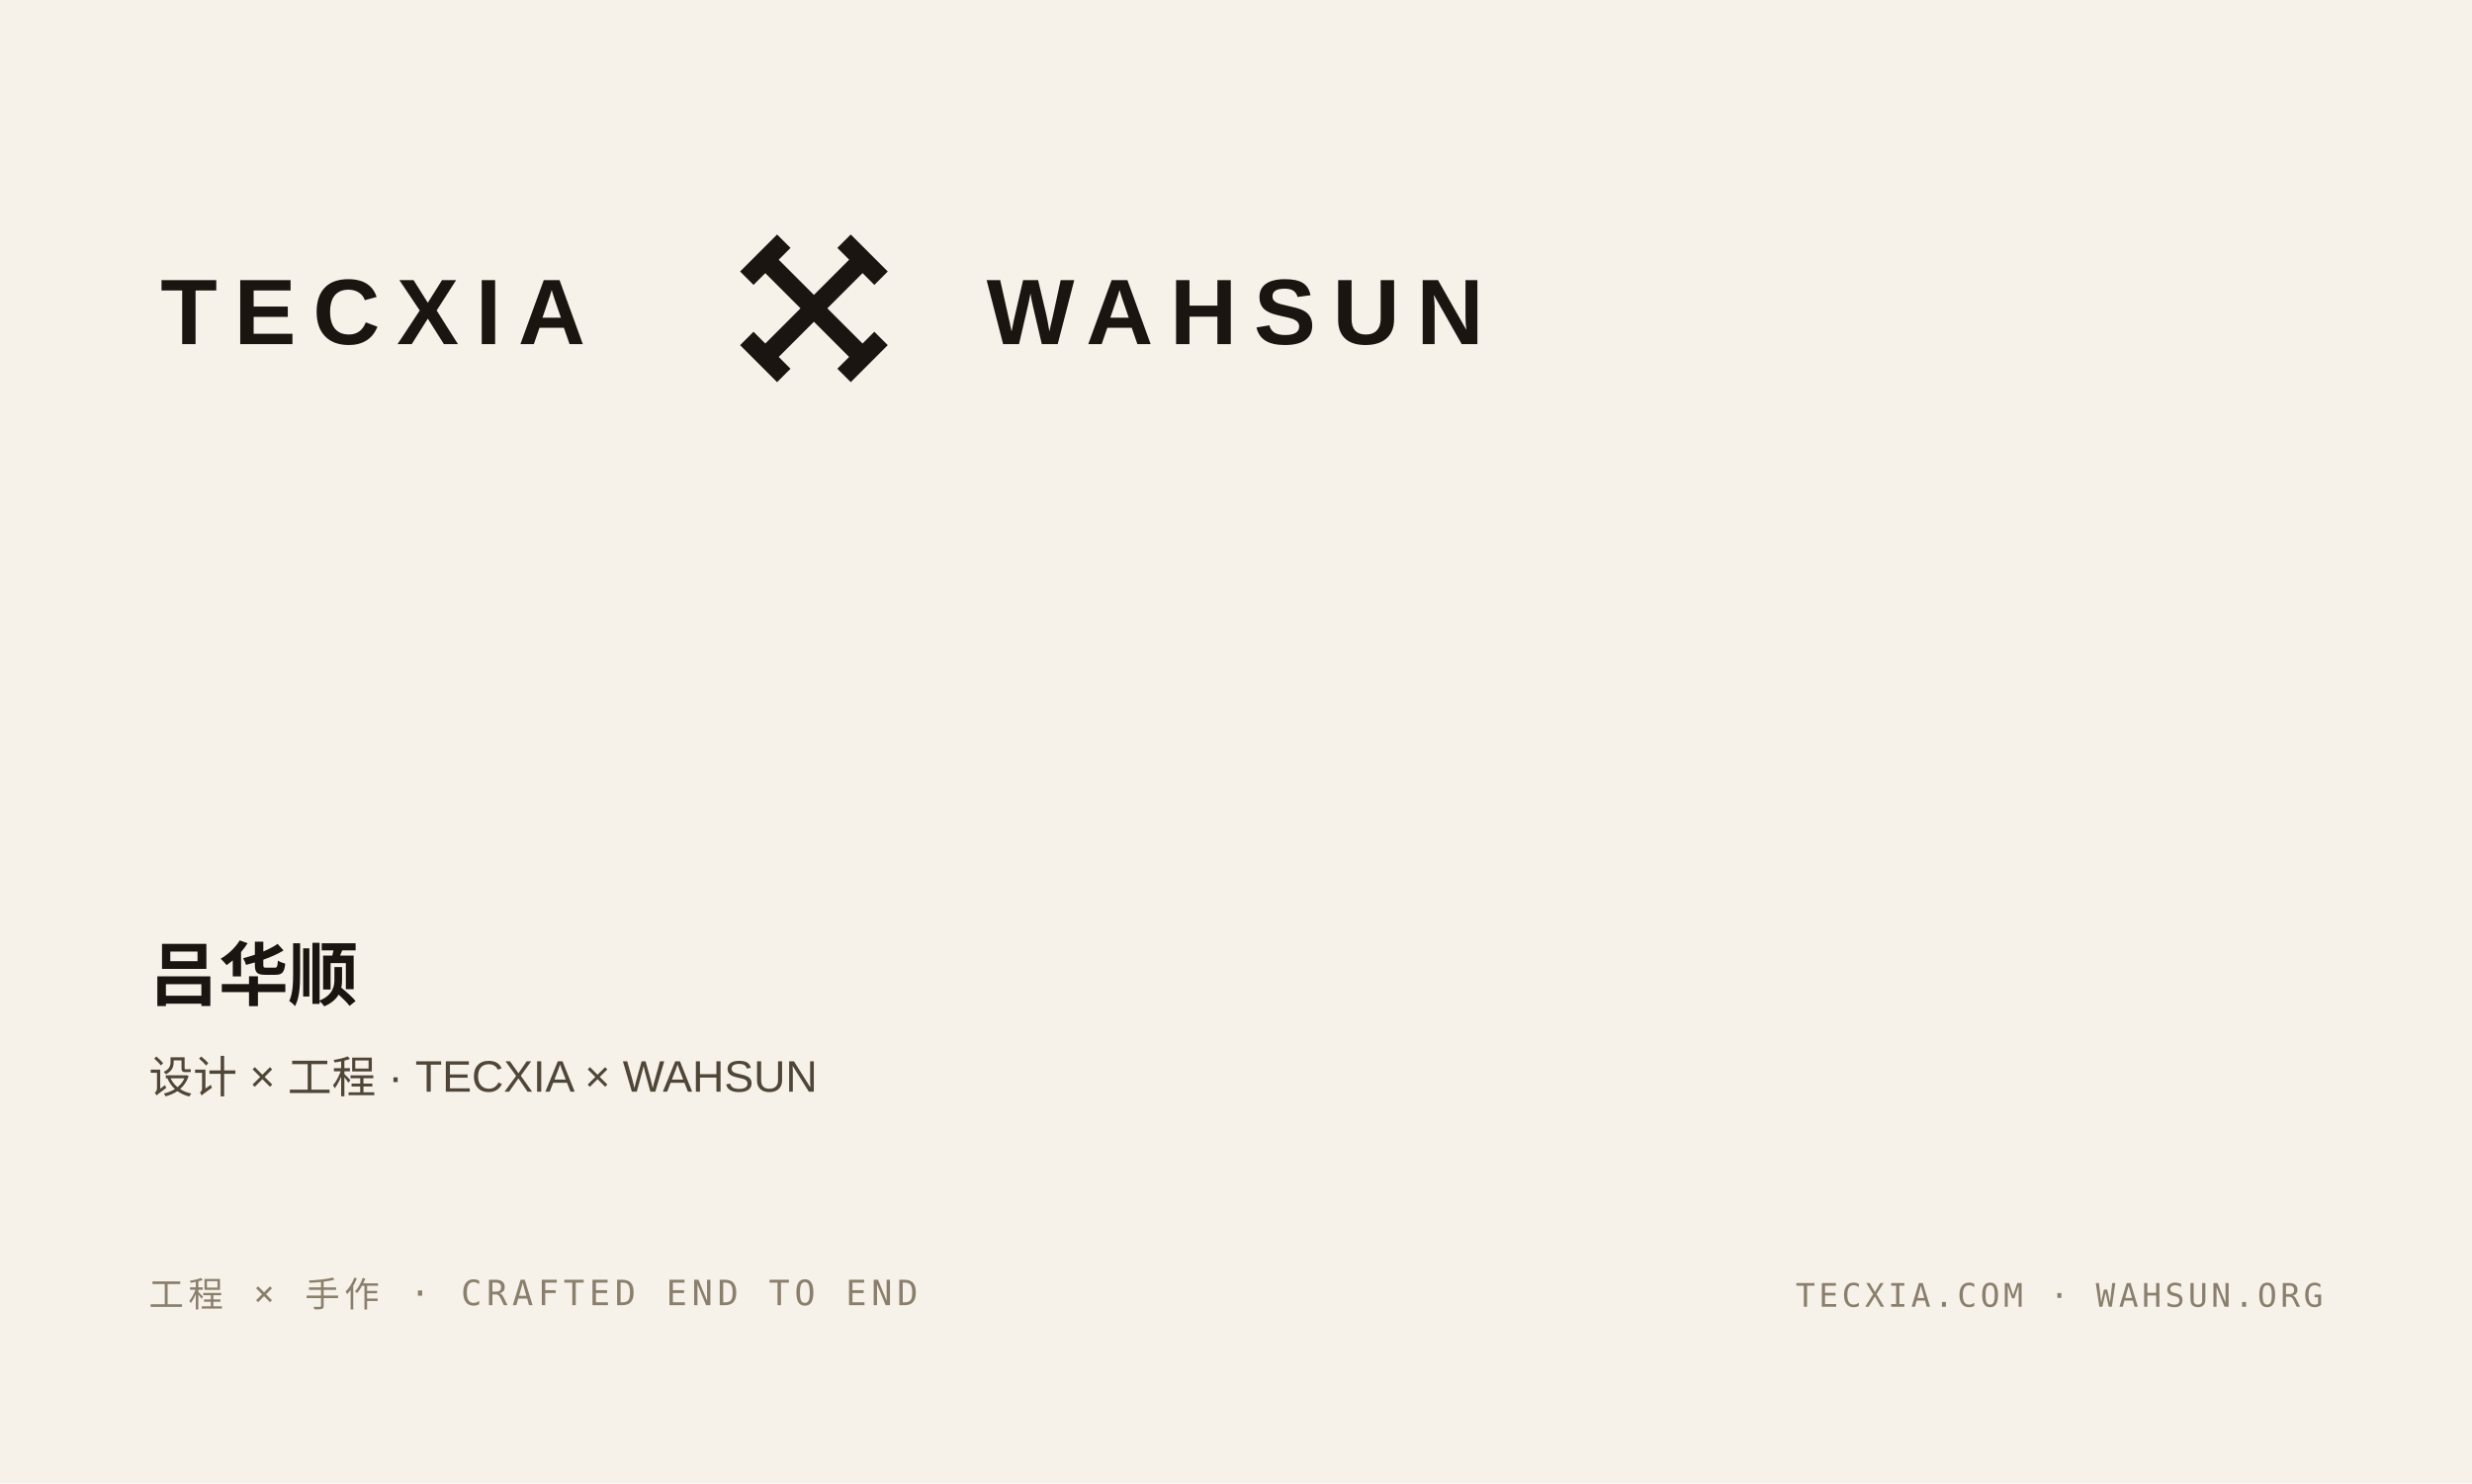
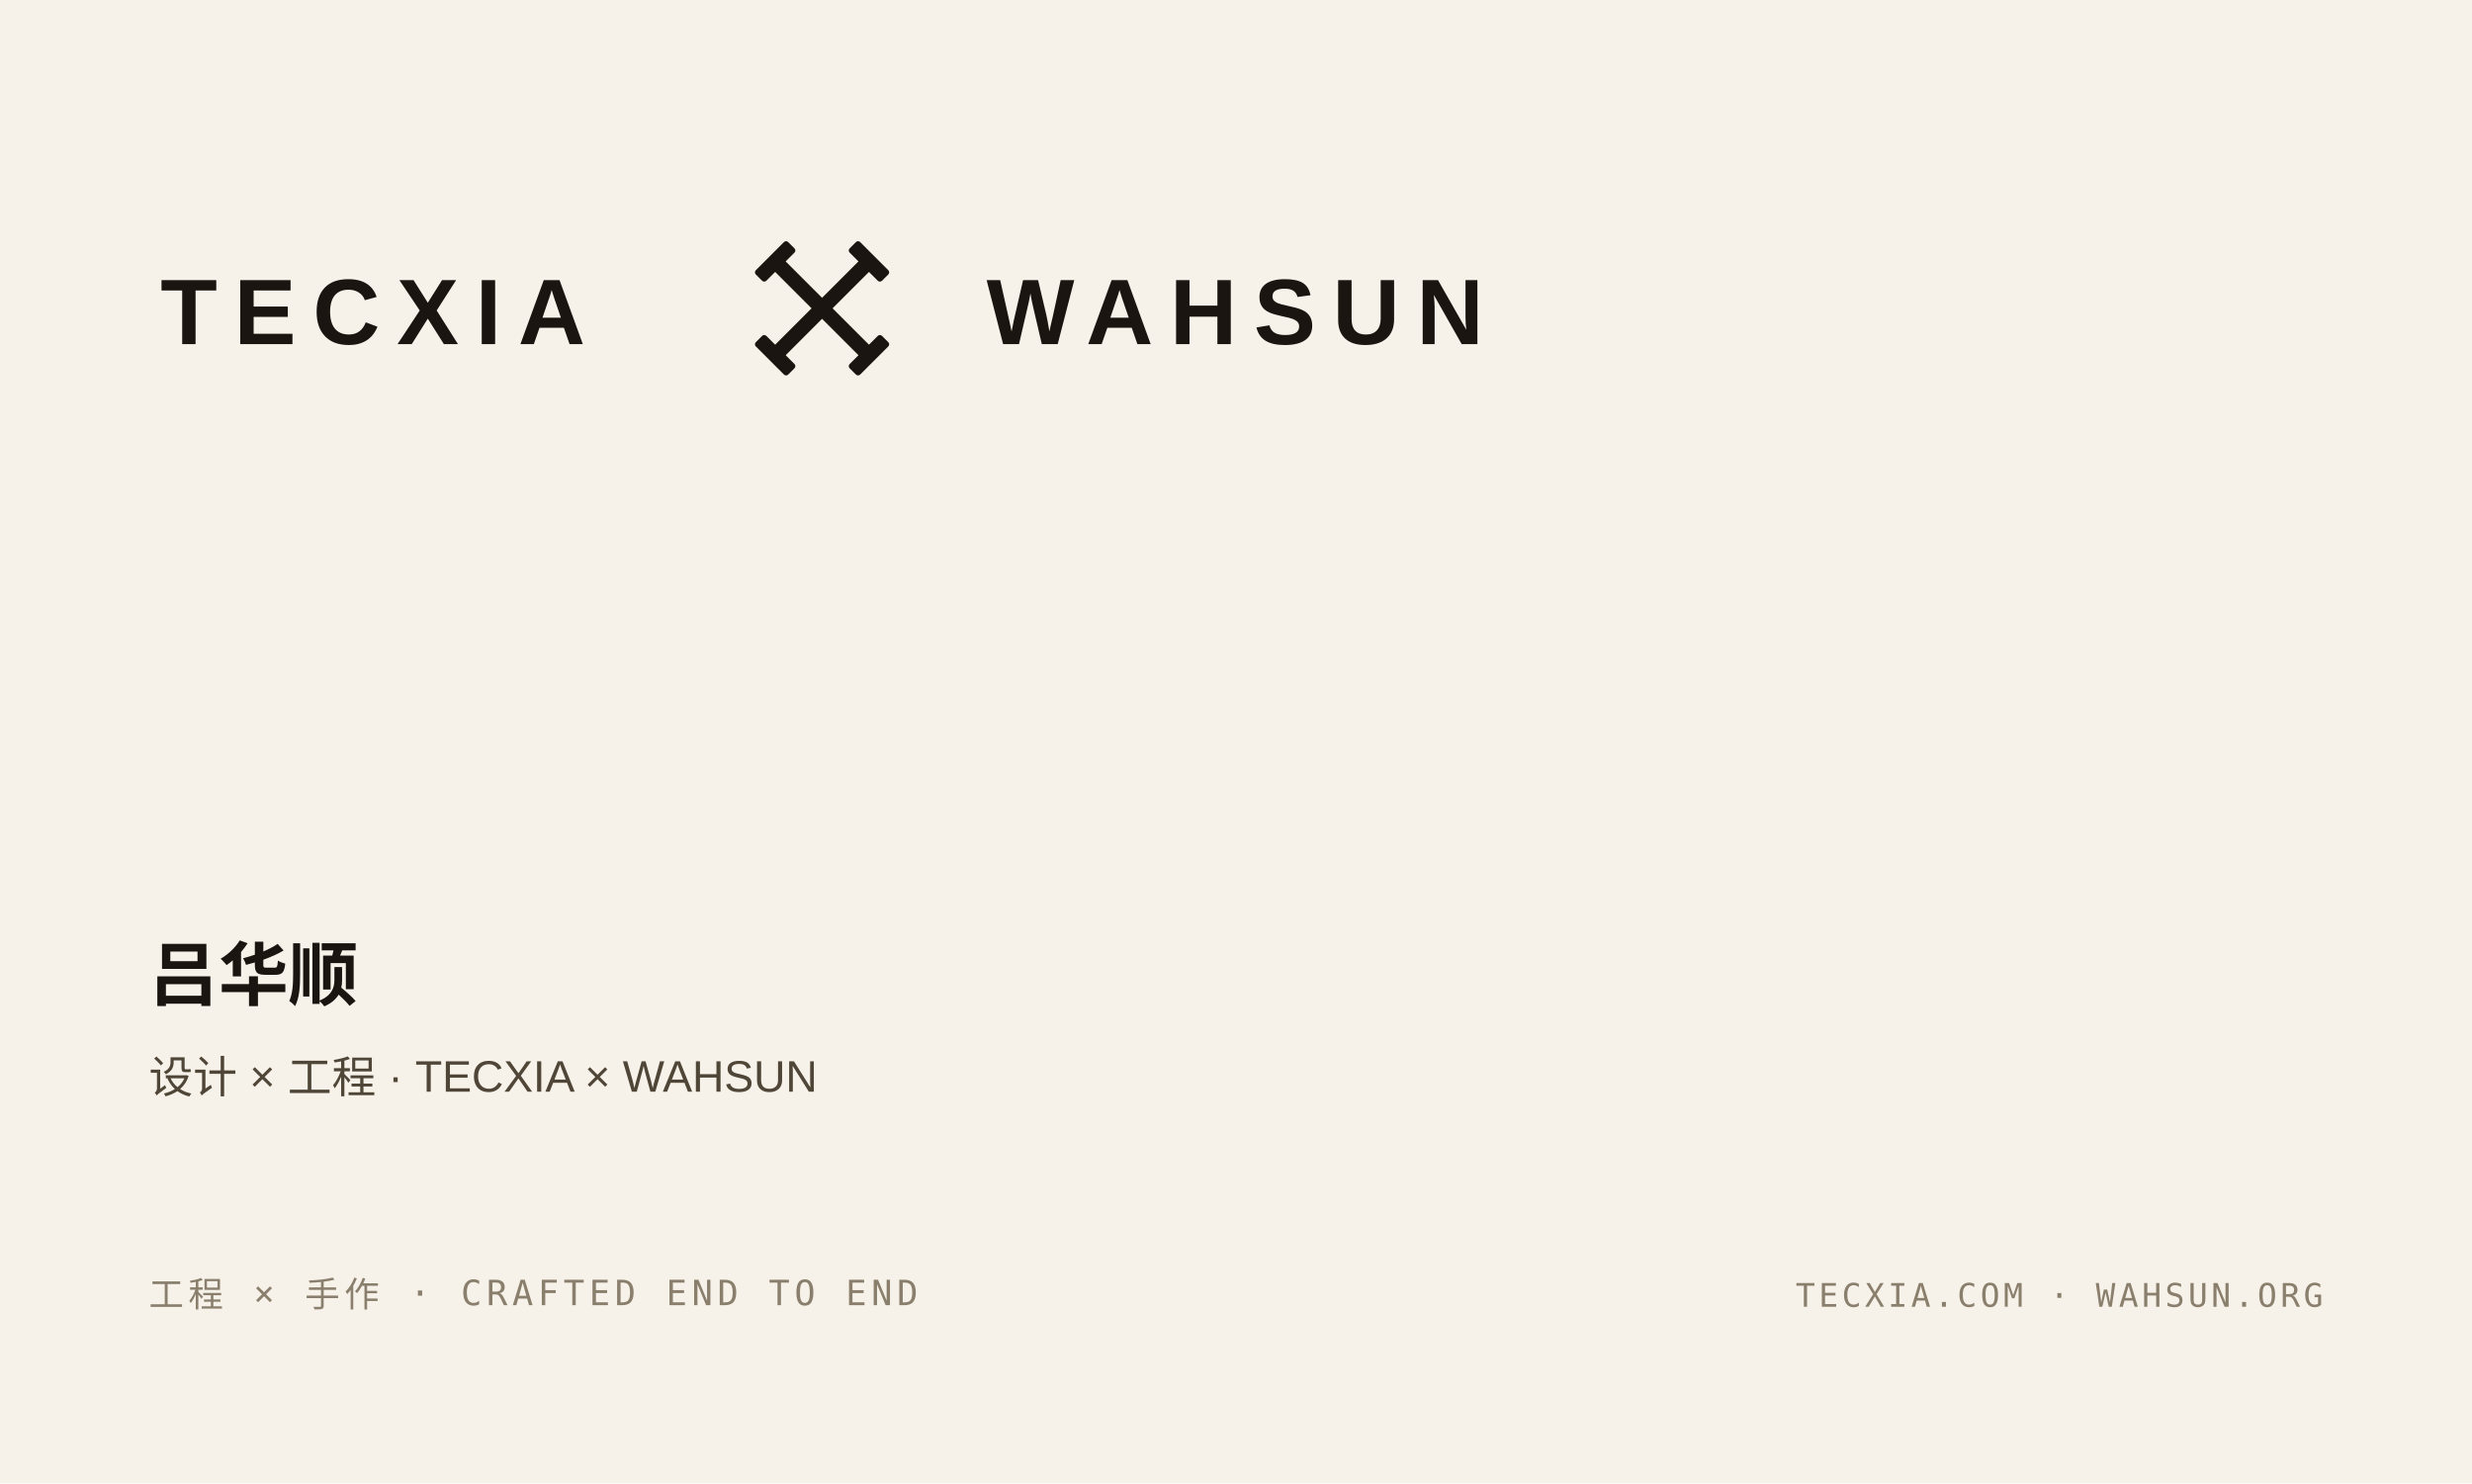
<svg xmlns="http://www.w3.org/2000/svg" viewBox="0 0 1063 638" width="1063" height="638" role="img" aria-label="TECXIA × WAHSUN 名片正面（90×54mm 模板）">
  <rect width="1063" height="638" fill="#F7F2E9" />
  <g transform="translate(64,78)">
    <g fill="#1A1510" font-family="-apple-system, 'SF Pro Display', 'Helvetica Neue', Arial, sans-serif" font-size="40" font-weight="600">
      <text x="5" y="70" letter-spacing="7.2" textLength="218" lengthAdjust="spacing">TECXIA</text>
      <text x="574" y="70" text-anchor="end" letter-spacing="7.2" textLength="218" lengthAdjust="spacing">WAHSUN</text>
    </g>
-     <g transform="translate(255.4,24) scale(0.51)" stroke="#1A1510" stroke-width="16" stroke-linecap="butt" fill="none">
-       <path d="M19 19 L101 101" />
-       <path d="M101 19 L19 101" />
-       <path d="M3.4 34.6 L34.6 3.4" />
-       <path d="M85.4 3.4 L116.6 34.6" />
-       <path d="M3.4 85.4 L34.6 116.6" />
-       <path d="M85.4 116.6 L116.6 85.4" />
+     <g transform="translate(264.90,30.00) scale(0.492)">
+       <g stroke="#1A1510" stroke-width="13" fill="none" stroke-linecap="butt">
+         <path d="M9 9 L91 91" />
+         <path d="M91 9 L9 91" />
+       </g>
+       <g fill="#1A1510">
+         <rect x="-20" y="-6.5" width="40" height="13" rx="2.6" transform="translate(9,9) rotate(-45)" />
+         <rect x="-20" y="-6.5" width="40" height="13" rx="2.6" transform="translate(91,91) rotate(-45)" />
+         <rect x="-20" y="-6.5" width="40" height="13" rx="2.6" transform="translate(91,9) rotate(45)" />
+         <rect x="-20" y="-6.5" width="40" height="13" rx="2.6" transform="translate(9,91) rotate(45)" />
+       </g>
    </g>
  </g>
  <g font-family="-apple-system, 'SF Pro Display', 'Helvetica Neue', Arial, sans-serif" fill="#1A1510">
    <text x="64" y="430" font-size="30" font-weight="600">吕华顺</text>
    <text x="64" y="470" font-size="19" fill="#4F4638">设计 × 工程 · TECXIA × WAHSUN</text>
  </g>
  <g font-family="'SF Mono', ui-monospace, Menlo, monospace" fill="#8A7F6D">
    <text x="64" y="562" font-size="15" letter-spacing="2">工程 × 手作 · CRAFTED END TO END</text>
    <text x="999" y="562" font-size="14" letter-spacing="1.5" text-anchor="end">TECXIA.COM · WAHSUN.ORG</text>
  </g>
</svg>
